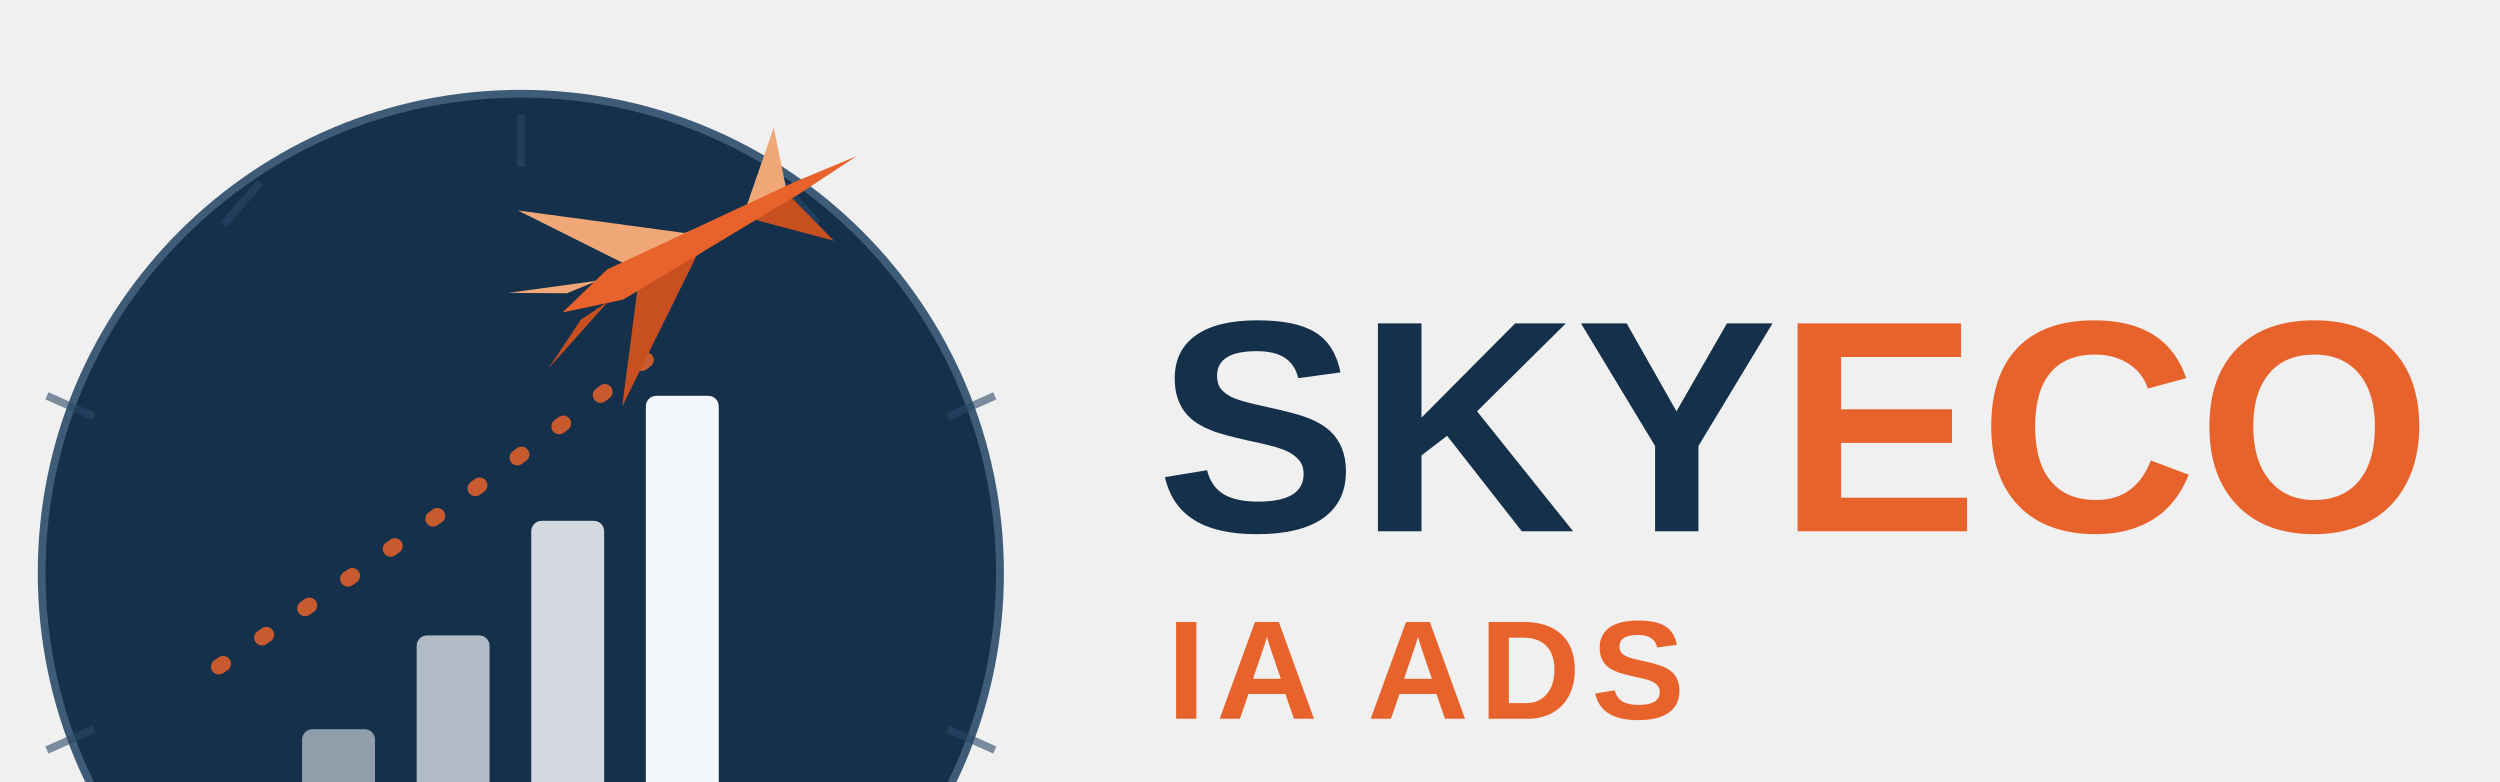
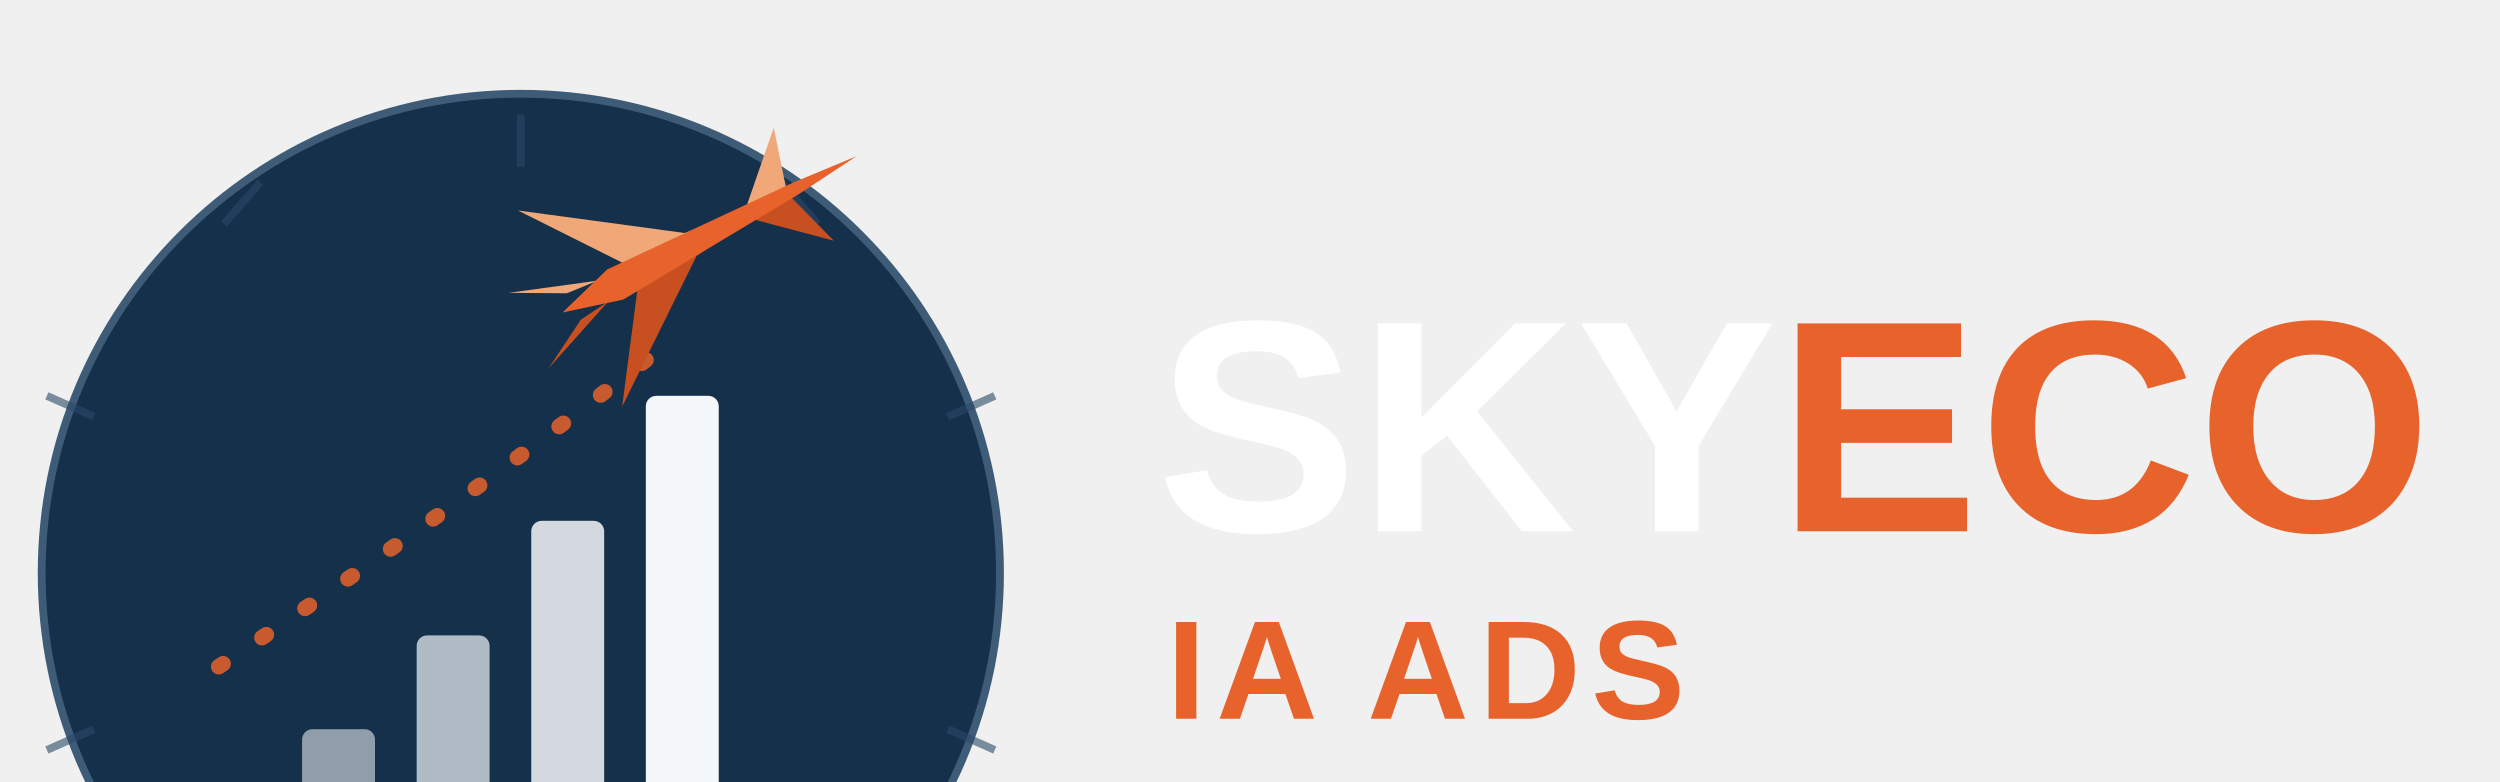
<svg xmlns="http://www.w3.org/2000/svg" viewBox="0 0 480 150">
  <defs>
    <style>
      .wordmark { font-family: 'Arial Black', Arial, sans-serif; font-weight: 900; }
    </style>
  </defs>
  <circle cx="100" cy="110" r="92" fill="#14304A" stroke="#3E5C78" stroke-width="1.5" />
  <g stroke="#2A4A68" stroke-width="1.5" opacity="0.6">
    <line x1="100" y1="22" x2="100" y2="32" />
    <line x1="150" y1="35" x2="157" y2="43" />
    <line x1="182" y1="80" x2="191" y2="76" />
    <line x1="182" y1="140" x2="191" y2="144" />
    <line x1="150" y1="185" x2="157" y2="192" />
    <line x1="50" y1="185" x2="43" y2="192" />
    <line x1="18" y1="140" x2="9" y2="144" />
    <line x1="18" y1="80" x2="9" y2="76" />
    <line x1="50" y1="35" x2="43" y2="43" />
  </g>
  <g>
    <rect x="58" y="140" width="14" height="26" rx="2" fill="#F4F7F9" opacity="0.55" />
    <rect x="80" y="122" width="14" height="44" rx="2" fill="#F4F7F9" opacity="0.7" />
    <rect x="102" y="100" width="14" height="66" rx="2" fill="#F4F7F9" opacity="0.85" />
    <rect x="124" y="76" width="14" height="90" rx="2" fill="#F4F7F9" />
  </g>
  <path d="M 42 128 Q 90 96 128 66" stroke="#E8622C" stroke-width="3" stroke-dasharray="1 9" stroke-linecap="round" fill="none" opacity="0.85" />
  <g transform="translate(108,60) rotate(-28) scale(0.82)">
    <path d="M 46,-1.5 L 18,-3.5 L 2,-26 L 34,-3 Z" fill="#F0A878" />
    <path d="M 46,1.5 L 18,3.5 L 2,26 L 34,3 Z" fill="#C74F20" />
    <path d="M 62,-1 L 50,-2 L 64,-15 L 60,-1.5 Z" fill="#F0A878" />
    <path d="M 62,1 L 50,2 L 64,15 L 60,1.5 Z" fill="#C74F20" />
    <path d="M 13,-2.5 L 3,-3.5 L -9,-10 L 10,-3 Z" fill="#F0A878" />
    <path d="M 13,2.5 L 3,3.5 L -9,10 L 10,3 Z" fill="#C74F20" />
    <path d="M 0,0 L 14,-4 L 62,-1.5 L 78,0 L 62,1.5 L 14,4 Z" fill="#E8622C" />
  </g>
-   <text x="222" y="102" class="wordmark" font-size="58" fill="#14304A">SKY<tspan fill="#E8622C">ECO</tspan>
+   <text x="222" y="102" class="wordmark" font-size="58" fill="#FFFFFF">SKY<tspan fill="#E8622C">ECO</tspan>
  </text>
  <text x="224" y="138" class="wordmark" font-size="27" letter-spacing="2" fill="#E8622C">IA ADS</text>
</svg>
